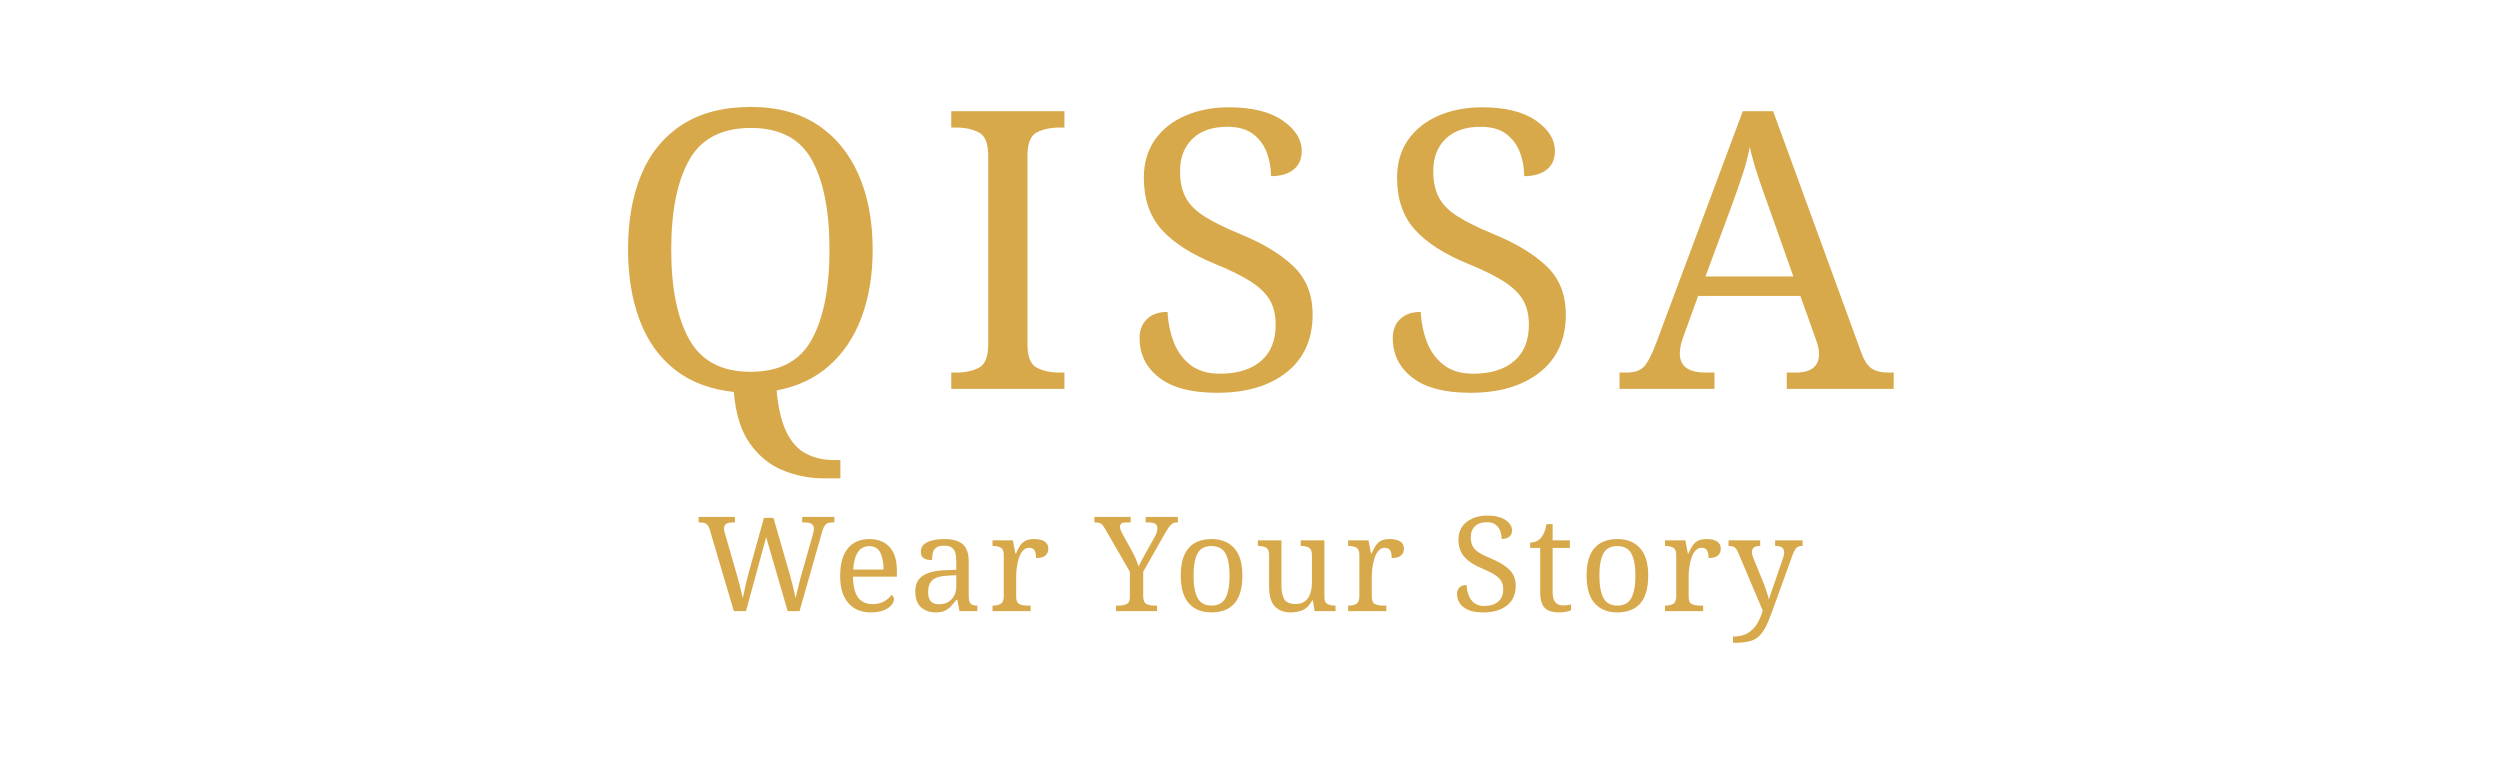
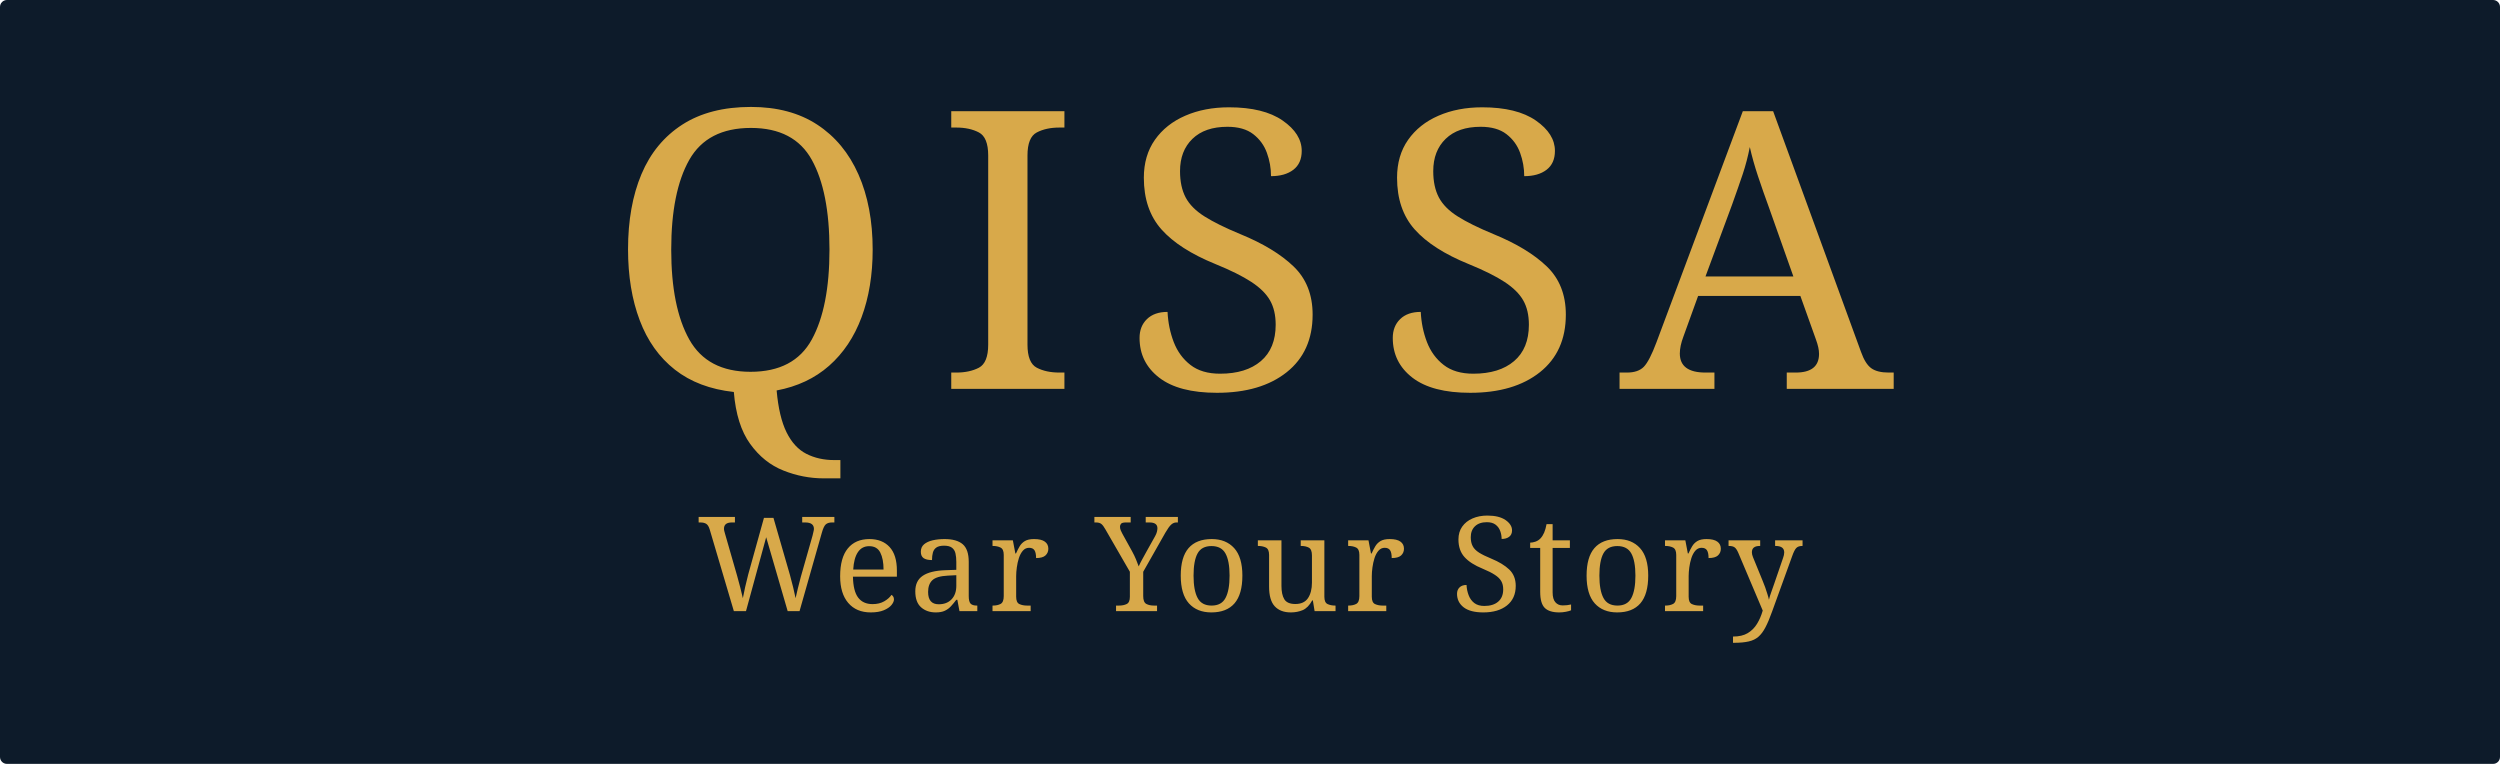
<svg xmlns="http://www.w3.org/2000/svg" viewBox="0 0 720 220" role="img" aria-labelledby="title desc">
+   <rect width="720" height="220" rx="2" fill="#0D1B2A" />
  <g fill="#D8A94A" text-anchor="middle">
    <text x="360" y="112" font-family="Cormorant Garamond, Georgia, serif" font-size="112" font-weight="500" letter-spacing="12">QISSA</text>
    <text x="360" y="176" font-family="Cormorant Garamond, Georgia, serif" font-size="38" font-weight="500" letter-spacing="1.5">Wear Your Story</text>
  </g>
</svg>
